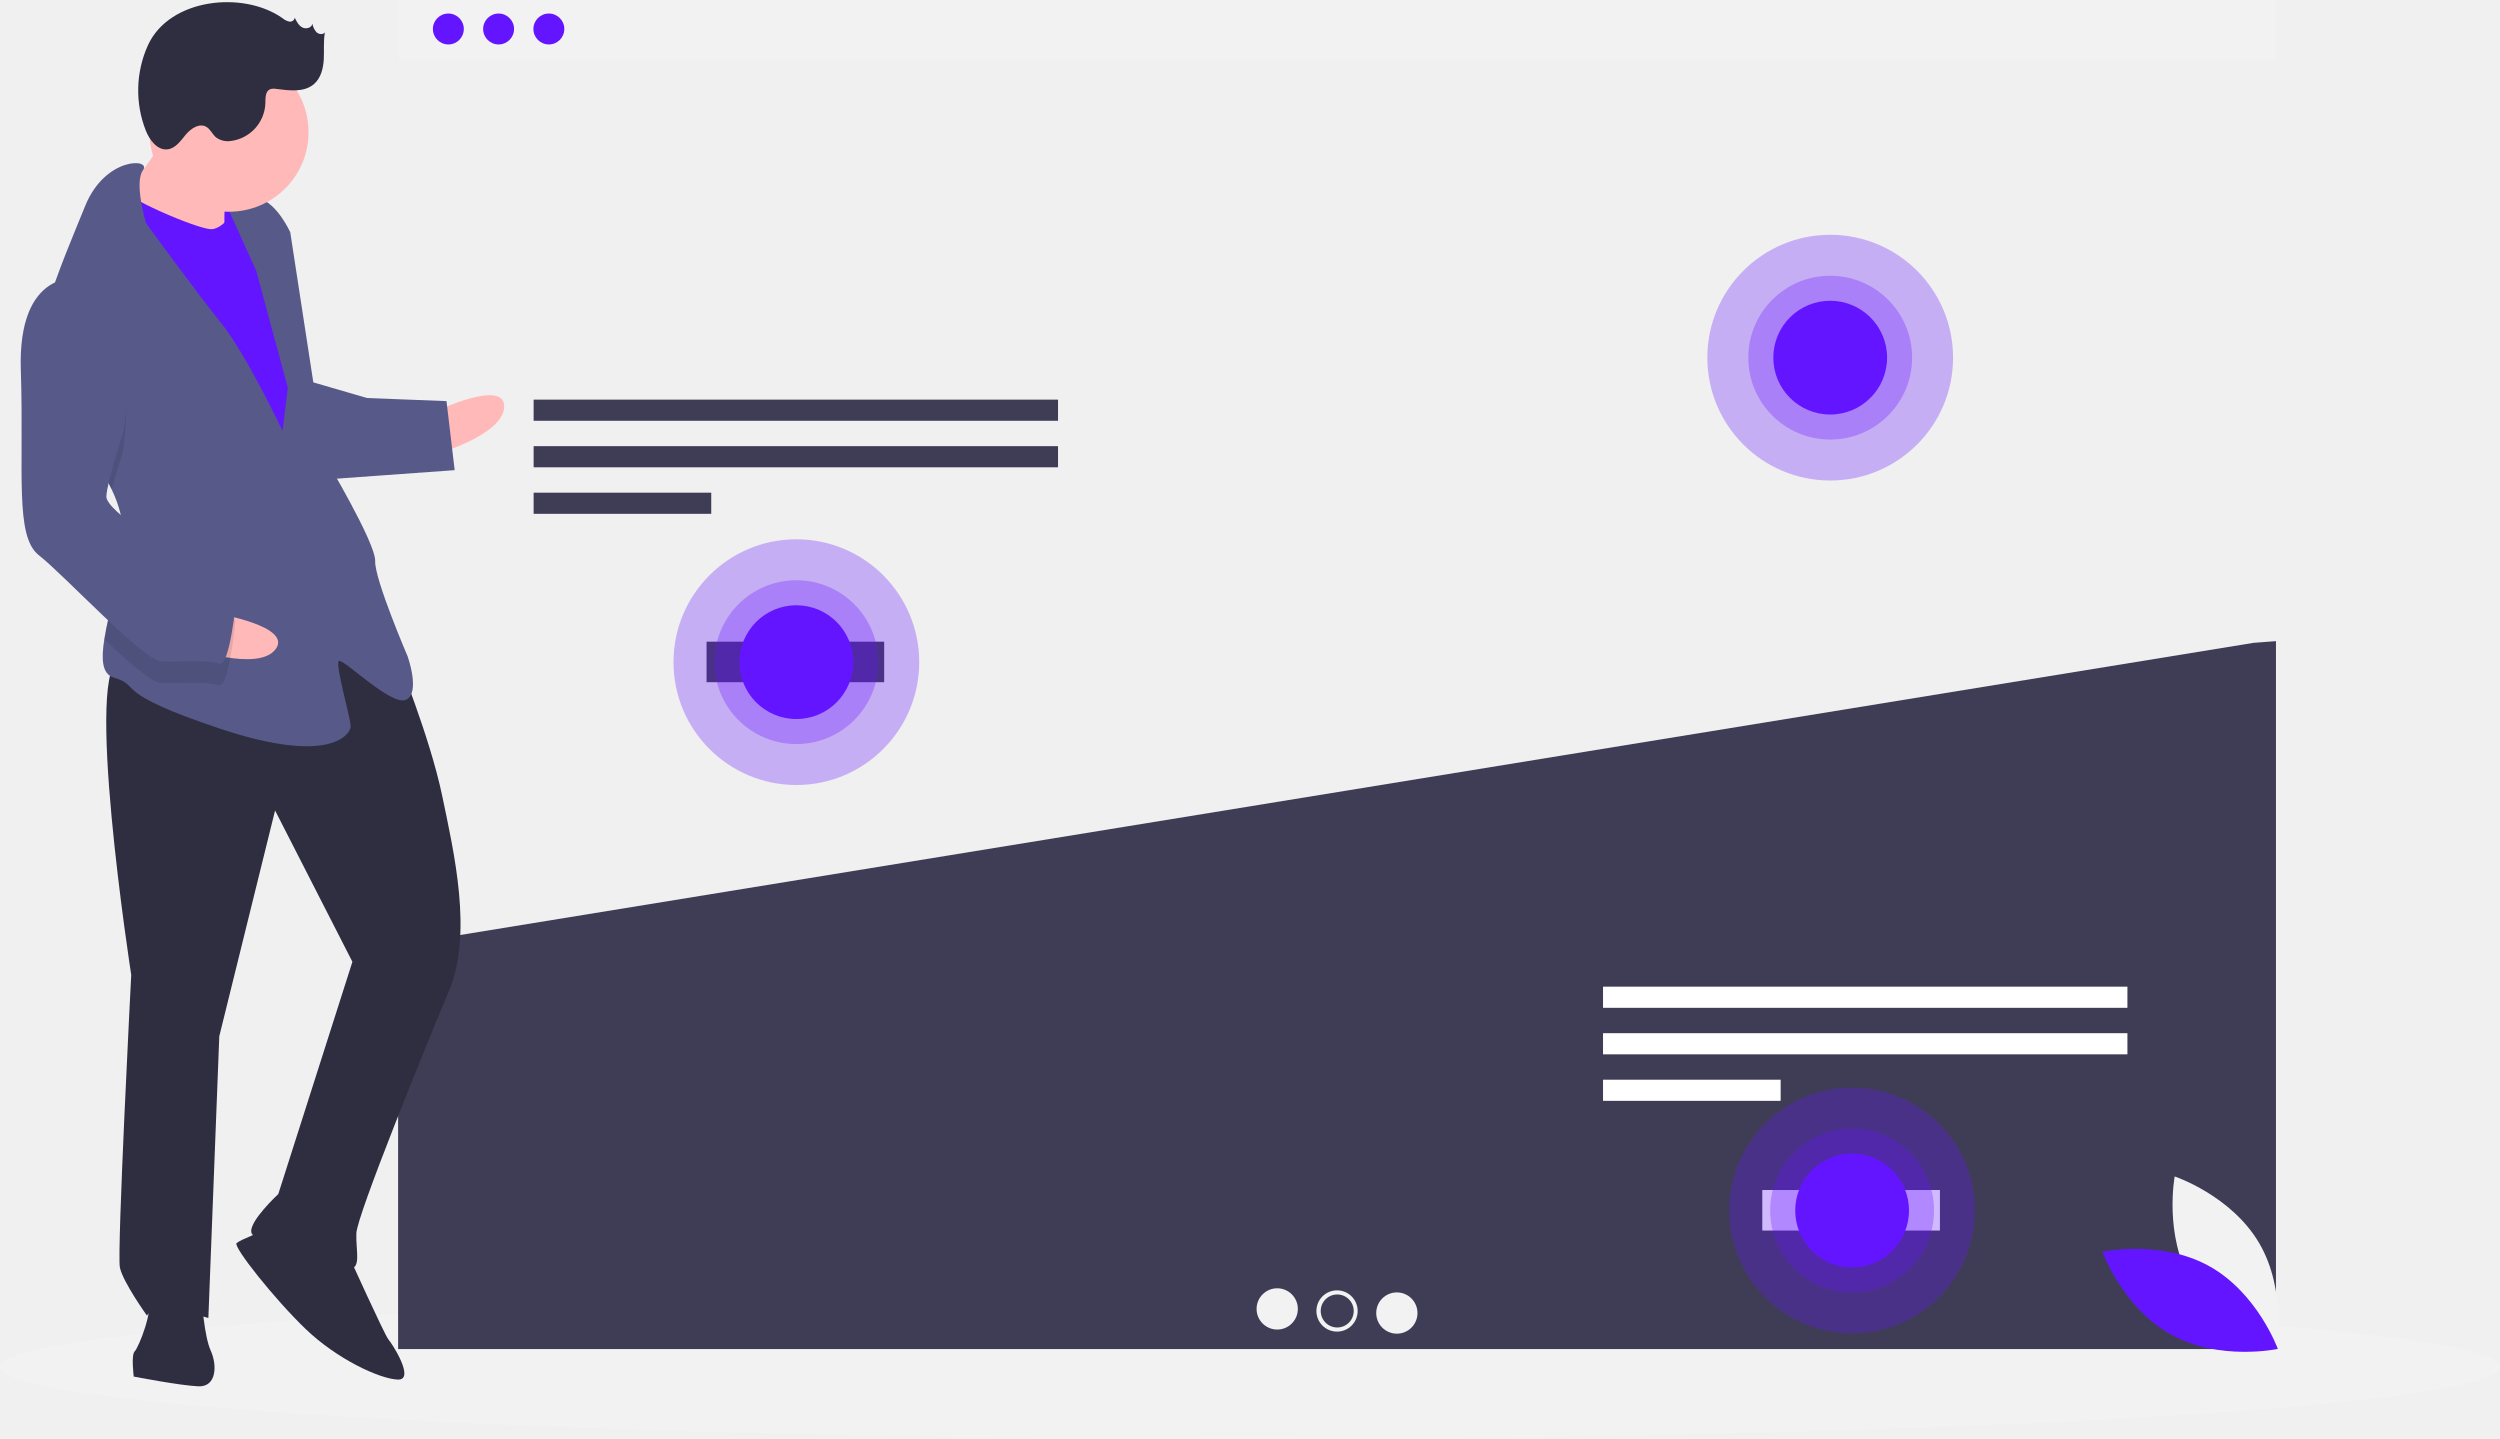
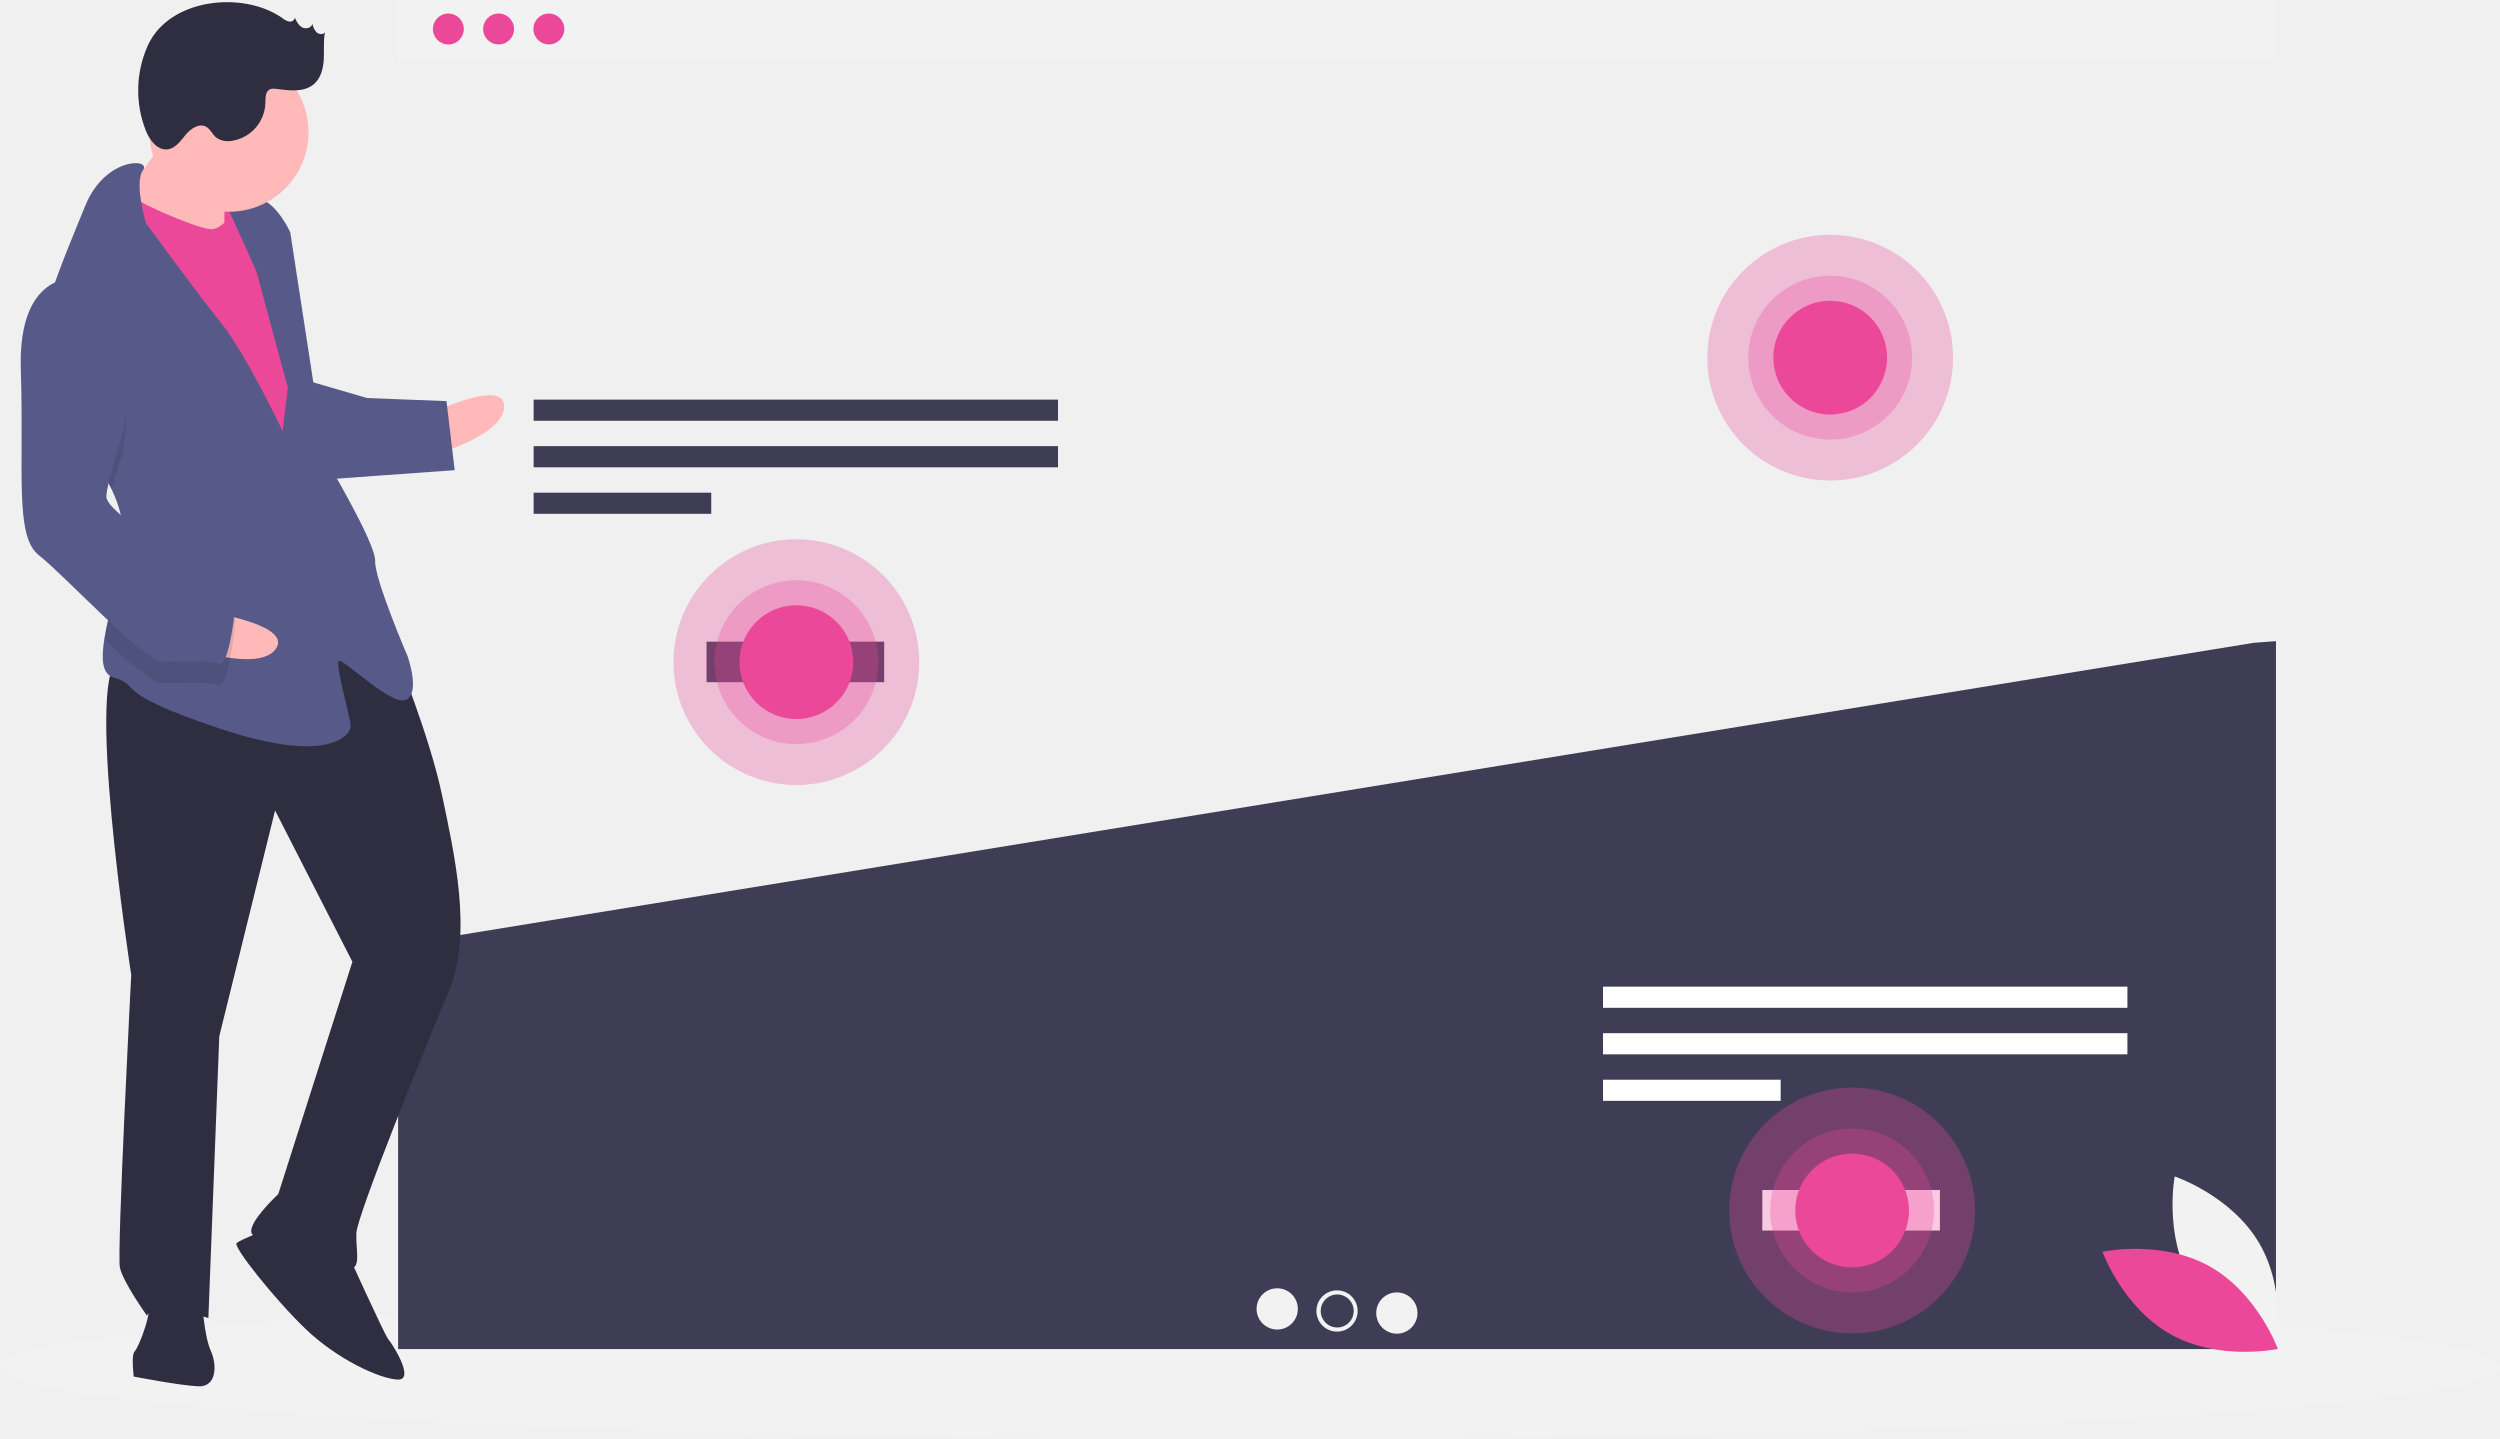
<svg xmlns="http://www.w3.org/2000/svg" id="f0a8f4ba-cc2b-4400-9e08-d246a0bad060" data-name="Layer 1" width="1098.75" height="632.37" viewBox="0 0 1098.75 632.37">
  <ellipse cx="549.375" cy="600.774" rx="549.375" ry="31.597" fill="#f2f2f2" />
  <rect x="174.967" width="825.318" height="26.257" fill="#f2f2f2" />
-   <circle cx="197.053" cy="12.741" r="6.795" fill="#6415ff" />
-   <circle cx="219.138" cy="12.741" r="6.795" fill="#6415ff" />
-   <circle cx="241.223" cy="12.741" r="6.795" fill="#6415ff" />
+   <circle cx="197.053" cy="12.741" r="6.795" fill="#EC4899" />
+   <circle cx="219.138" cy="12.741" r="6.795" fill="#EC4899" />
+   <circle cx="241.223" cy="12.741" r="6.795" fill="#EC4899" />
  <polygon points="175.552 415.277 174.967 415.779 174.967 592.903 1000.285 592.903 1000.285 281.779 990.449 282.525 175.552 415.277" fill="#3f3d56" />
  <rect x="234.529" y="175.641" width="230.47" height="9.293" fill="#3f3d56" />
  <rect x="234.529" y="196.086" width="230.47" height="9.293" fill="#3f3d56" />
  <rect x="234.529" y="216.531" width="78.063" height="9.293" fill="#3f3d56" />
  <rect x="704.529" y="433.641" width="230.47" height="9.293" fill="#fff" />
  <rect x="704.529" y="454.086" width="230.47" height="9.293" fill="#fff" />
  <rect x="704.529" y="474.531" width="78.063" height="9.293" fill="#fff" />
  <circle cx="561.335" cy="575.269" r="9.066" fill="#f2f2f2" />
  <circle cx="587.626" cy="576.176" r="9.066" fill="#f2f2f2" />
  <circle cx="613.917" cy="577.082" r="9.066" fill="#f2f2f2" />
  <circle cx="587.709" cy="576.176" r="7.253" fill="#3f3d56" />
  <rect x="310.529" y="282.014" width="78.063" height="17.81" fill="#3f3d56" />
  <rect x="774.529" y="523.014" width="78.063" height="17.81" fill="#fff" />
-   <circle cx="350" cy="291.014" r="54" fill="#6415ff" opacity="0.3" />
-   <circle cx="350" cy="291.014" r="36" fill="#6415ff" opacity="0.3" />
-   <circle cx="350" cy="291.014" r="25" fill="#6415ff" />
-   <circle cx="804.375" cy="157.185" r="54" fill="#6415ff" opacity="0.3" />
-   <circle cx="804.375" cy="157.185" r="36" fill="#6415ff" opacity="0.3" />
-   <circle cx="804.375" cy="157.185" r="25" fill="#6415ff" />
-   <circle cx="814" cy="532.014" r="54" fill="#6415ff" opacity="0.3" />
-   <circle cx="814" cy="532.014" r="36" fill="#6415ff" opacity="0.3" />
-   <circle cx="814" cy="532.014" r="25" fill="#6415ff" />
-   <rect x="141.093" y="215.02" width="22.242" height="28.597" transform="translate(244.8029 330.5492) rotate(-177.7793)" fill="#6415ff" />
+   <circle cx="350" cy="291.014" r="54" fill="#EC4899" opacity="0.3" />
+   <circle cx="350" cy="291.014" r="36" fill="#EC4899" opacity="0.3" />
+   <circle cx="350" cy="291.014" r="25" fill="#EC4899" />
+   <circle cx="804.375" cy="157.185" r="54" fill="#EC4899" opacity="0.3" />
+   <circle cx="804.375" cy="157.185" r="36" fill="#EC4899" opacity="0.3" />
+   <circle cx="804.375" cy="157.185" r="25" fill="#EC4899" />
+   <circle cx="814" cy="532.014" r="54" fill="#EC4899" opacity="0.3" />
+   <circle cx="814" cy="532.014" r="36" fill="#EC4899" opacity="0.3" />
+   <circle cx="814" cy="532.014" r="25" fill="#EC4899" />
+   <rect x="141.093" y="215.02" width="22.242" height="28.597" transform="translate(244.8029 330.5492) rotate(-177.7793)" fill="#EC4899" />
  <path d="M241.915,314.679s30.779-14.706,30.286-2.005-31.025,21.056-31.025,21.056Z" transform="translate(-50.625 -133.8148)" fill="#ffb9b9" />
  <path d="M225.028,422.139S239.549,457.681,244.915,483.328s13.536,60.942,3.026,85.974-40.392,98.599-40.7,106.537,2.559,15.999-3.791,15.752-40.907-11.126-42.31-15.95,11.79-17.032,11.79-17.032l32.577-102.082L171.518,490.021l-24.516,99.215-4.802,123.828s-23.567-7.274-26.988-1.047c0,0-10.559-14.719-11.9-21.131s4.987-128.591,4.987-128.591-21.632-139.163-4.169-138.486S189.992,382.622,225.028,422.139Z" transform="translate(-50.625 -133.8148)" fill="#2f2e41" />
  <path d="M203.696,685.241s16.109,35.603,17.635,37.252,12.023,17.955,4.085,17.648-26.68-8.984-40.476-22.239-31.984-36.219-30.335-37.745,12.947-5.858,12.947-5.858Z" transform="translate(-50.625 -133.8148)" fill="#2f2e41" />
  <path d="M139.333,705.004s.972,15.937,3.901,22.41,2.559,15.999-5.378,15.691-28.453-4.283-28.453-4.283-1.218-9.587.431-11.113,8.676-18.743,5.686-23.628S139.333,705.004,139.333,705.004Z" transform="translate(-50.625 -133.8148)" fill="#2f2e41" />
  <path d="M127.589,187.821s-16.922,26.373-23.518,32.477,11.962,19.543,11.962,19.543l33.215,4.468s-.418-30.225,1.293-33.338S127.589,187.821,127.589,187.821Z" transform="translate(-50.625 -133.8148)" fill="#ffb9b9" />
-   <path d="M156.46,222.329s-6.843,12.454-13.193,12.208-39.196-14.239-40.599-19.064-10.88,34.557-10.88,34.557L172.16,391.471l19.605-13.549-9.499-83.045-7.802-44.821Z" transform="translate(-50.625 -133.8148)" fill="#6415ff" />
+   <path d="M156.46,222.329s-6.843,12.454-13.193,12.208-39.196-14.239-40.599-19.064-10.88,34.557-10.88,34.557L172.16,391.471l19.605-13.549-9.499-83.045-7.802-44.821Z" transform="translate(-50.625 -133.8148)" fill="#EC4899" />
  <path d="M99.704,348.913c3.206,6.707,5.208,13.7,4.931,20.86-.012.318-.025.635-.053.952-.761,14.693-6.173,31.686-8.115,44.044-1.409,8.865-1.008,15.336,4.18,16.856,12.577,3.668-1.834,6.289,46.826,22.485s57.152,2.216,57.275-.959-6.891-27.296-5.242-28.822,23.074,19.974,29.548,17.045.739-19.051.739-19.051-14.583-33.954-14.275-41.892-22.089-45.375-22.089-45.375L178.193,235.891s-5.858-12.947-13.734-14.842-14.411,2.621-14.411,2.621L163.228,252.8l13.905,51.417-2.326,18.989s-16.17-34.016-26.791-47.147-33.264-44.218-33.264-44.218-5.286-17.837-1.296-23.168c3.991-5.346-16.647-6.147-25.446,15.771-4.664,11.616-12.236,28.939-16.979,45.068-4.227,14.289-6.223,27.646-2.036,35.281C75.396,316.457,91.496,331.789,99.704,348.913Z" transform="translate(-50.625 -133.8148)" fill="#575a89" />
  <path d="M68.996,304.794c6.4,11.664,22.5,26.995,30.708,44.119,2.144-7.723,4.759-15.715,4.759-15.715s10.031-53.669-19.64-67.539a19.858,19.858,0,0,0-13.791,3.853C66.805,283.801,64.808,297.159,68.996,304.794Z" transform="translate(-50.625 -133.8148)" opacity="0.1" />
  <path d="M186.782,301.411l25.154,7.335,34.926,1.354,3.593,30.348L193.057,344.583S178.721,304.279,186.782,301.411Z" transform="translate(-50.625 -133.8148)" fill="#575a89" />
  <path d="M145.764,403.451s33.652,5.583,25.971,15.71-37.492-.52-37.492-.52Z" transform="translate(-50.625 -133.8148)" fill="#ffb9b9" />
  <path d="M104.581,370.725c-.761,14.693-6.173,31.686-8.115,44.044,10.72,10.146,20.914,19.095,24.756,19.244,7.938.308,20.7-.787,25.401.985s7.458-28.33,7.458-28.33-2.806-9.648-15.321-14.904C130.312,388.21,114.119,378.567,104.581,370.725Z" transform="translate(-50.625 -133.8148)" opacity="0.1" />
  <path d="M85.192,256.134s-26.865-4.222-25.414,40.353-2.832,73.027,7.973,81.396,45.903,46.298,53.84,46.606,20.7-.787,25.401.985,7.458-28.33,7.458-28.33S151.645,387.495,139.129,382.24s-42.002-23.888-41.756-30.238,7.458-28.33,7.458-28.33S114.863,270.004,85.192,256.134Z" transform="translate(-50.625 -133.8148)" fill="#575a89" />
  <circle cx="100.654" cy="58.105" r="34.952" fill="#ffb9b9" />
  <path d="M174.814,141.823a6.749,6.749,0,0,0,2.939,1.475,2.097,2.097,0,0,0,2.43-1.683c.8,1.658,1.702,3.426,3.335,4.277s4.157.137,4.393-1.689a7.706,7.706,0,0,0,1.774,3.744c1.013.966,2.85,1.21,3.734.125-.715,3.907-.274,7.926-.498,11.892s-1.282,8.17-4.278,10.778c-4.37,3.803-10.941,2.865-16.689,2.144a5.066,5.066,0,0,0-2.615.143c-2.152.917-2.055,3.913-2.084,6.252a17.373,17.373,0,0,1-15.212,16.497,8.709,8.709,0,0,1-6.472-1.58c-1.632-1.383-2.466-3.638-4.336-4.677-3.042-1.69-6.732.775-8.956,3.452s-4.416,5.969-7.862,6.459c-4.557.648-8.028-3.996-9.73-8.272a48.223,48.223,0,0,1,.958-37.47C125.158,132.949,157.661,129.669,174.814,141.823Z" transform="translate(-50.625 -133.8148)" fill="#2f2e41" />
  <path d="M1013.847,697.584c12.31,20.992,37.136,29.304,37.136,29.304s4.869-25.724-7.441-46.717-37.136-29.304-37.136-29.304S1001.538,676.592,1013.847,697.584Z" transform="translate(-50.625 -133.8148)" fill="#f2f2f2" />
-   <path d="M1021.529,690.258c21.288,11.791,30.207,36.406,30.207,36.406s-25.597,5.499-46.885-6.292-30.207-36.406-30.207-36.406S1000.24,678.467,1021.529,690.258Z" transform="translate(-50.625 -133.8148)" fill="#6415ff" />
+   <path d="M1021.529,690.258c21.288,11.791,30.207,36.406,30.207,36.406s-25.597,5.499-46.885-6.292-30.207-36.406-30.207-36.406S1000.24,678.467,1021.529,690.258Z" transform="translate(-50.625 -133.8148)" fill="#EC4899" />
</svg>
